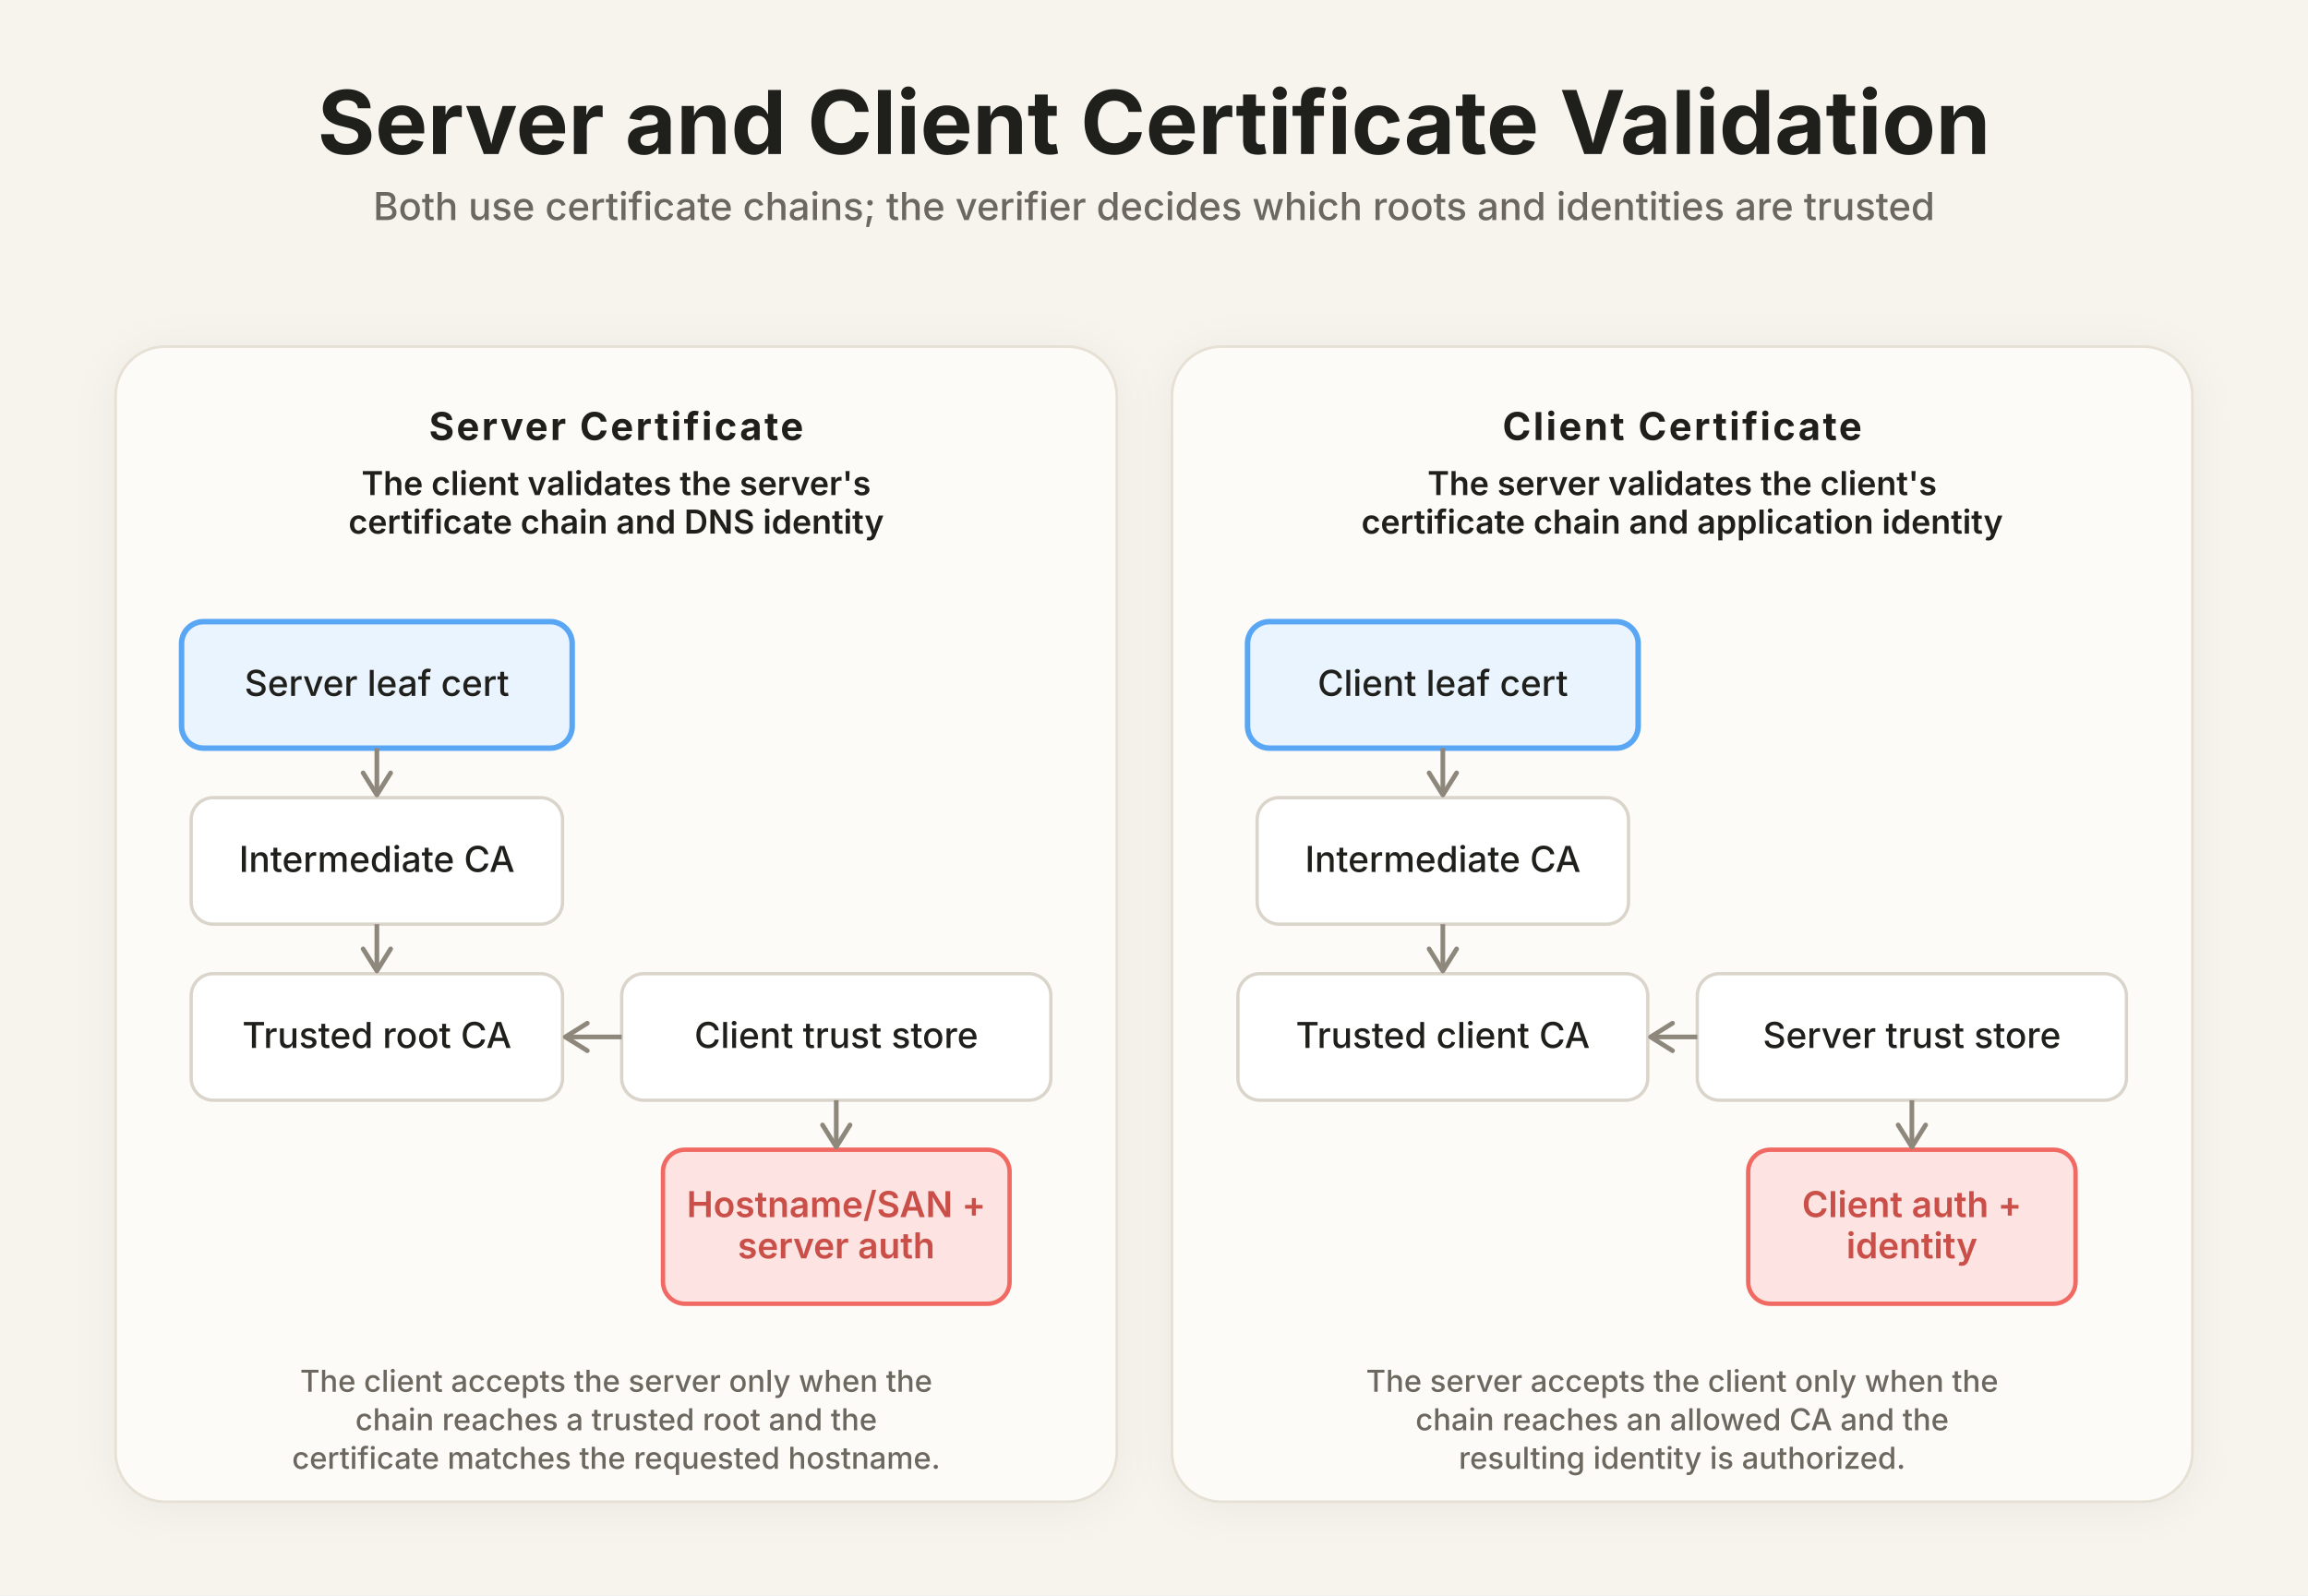
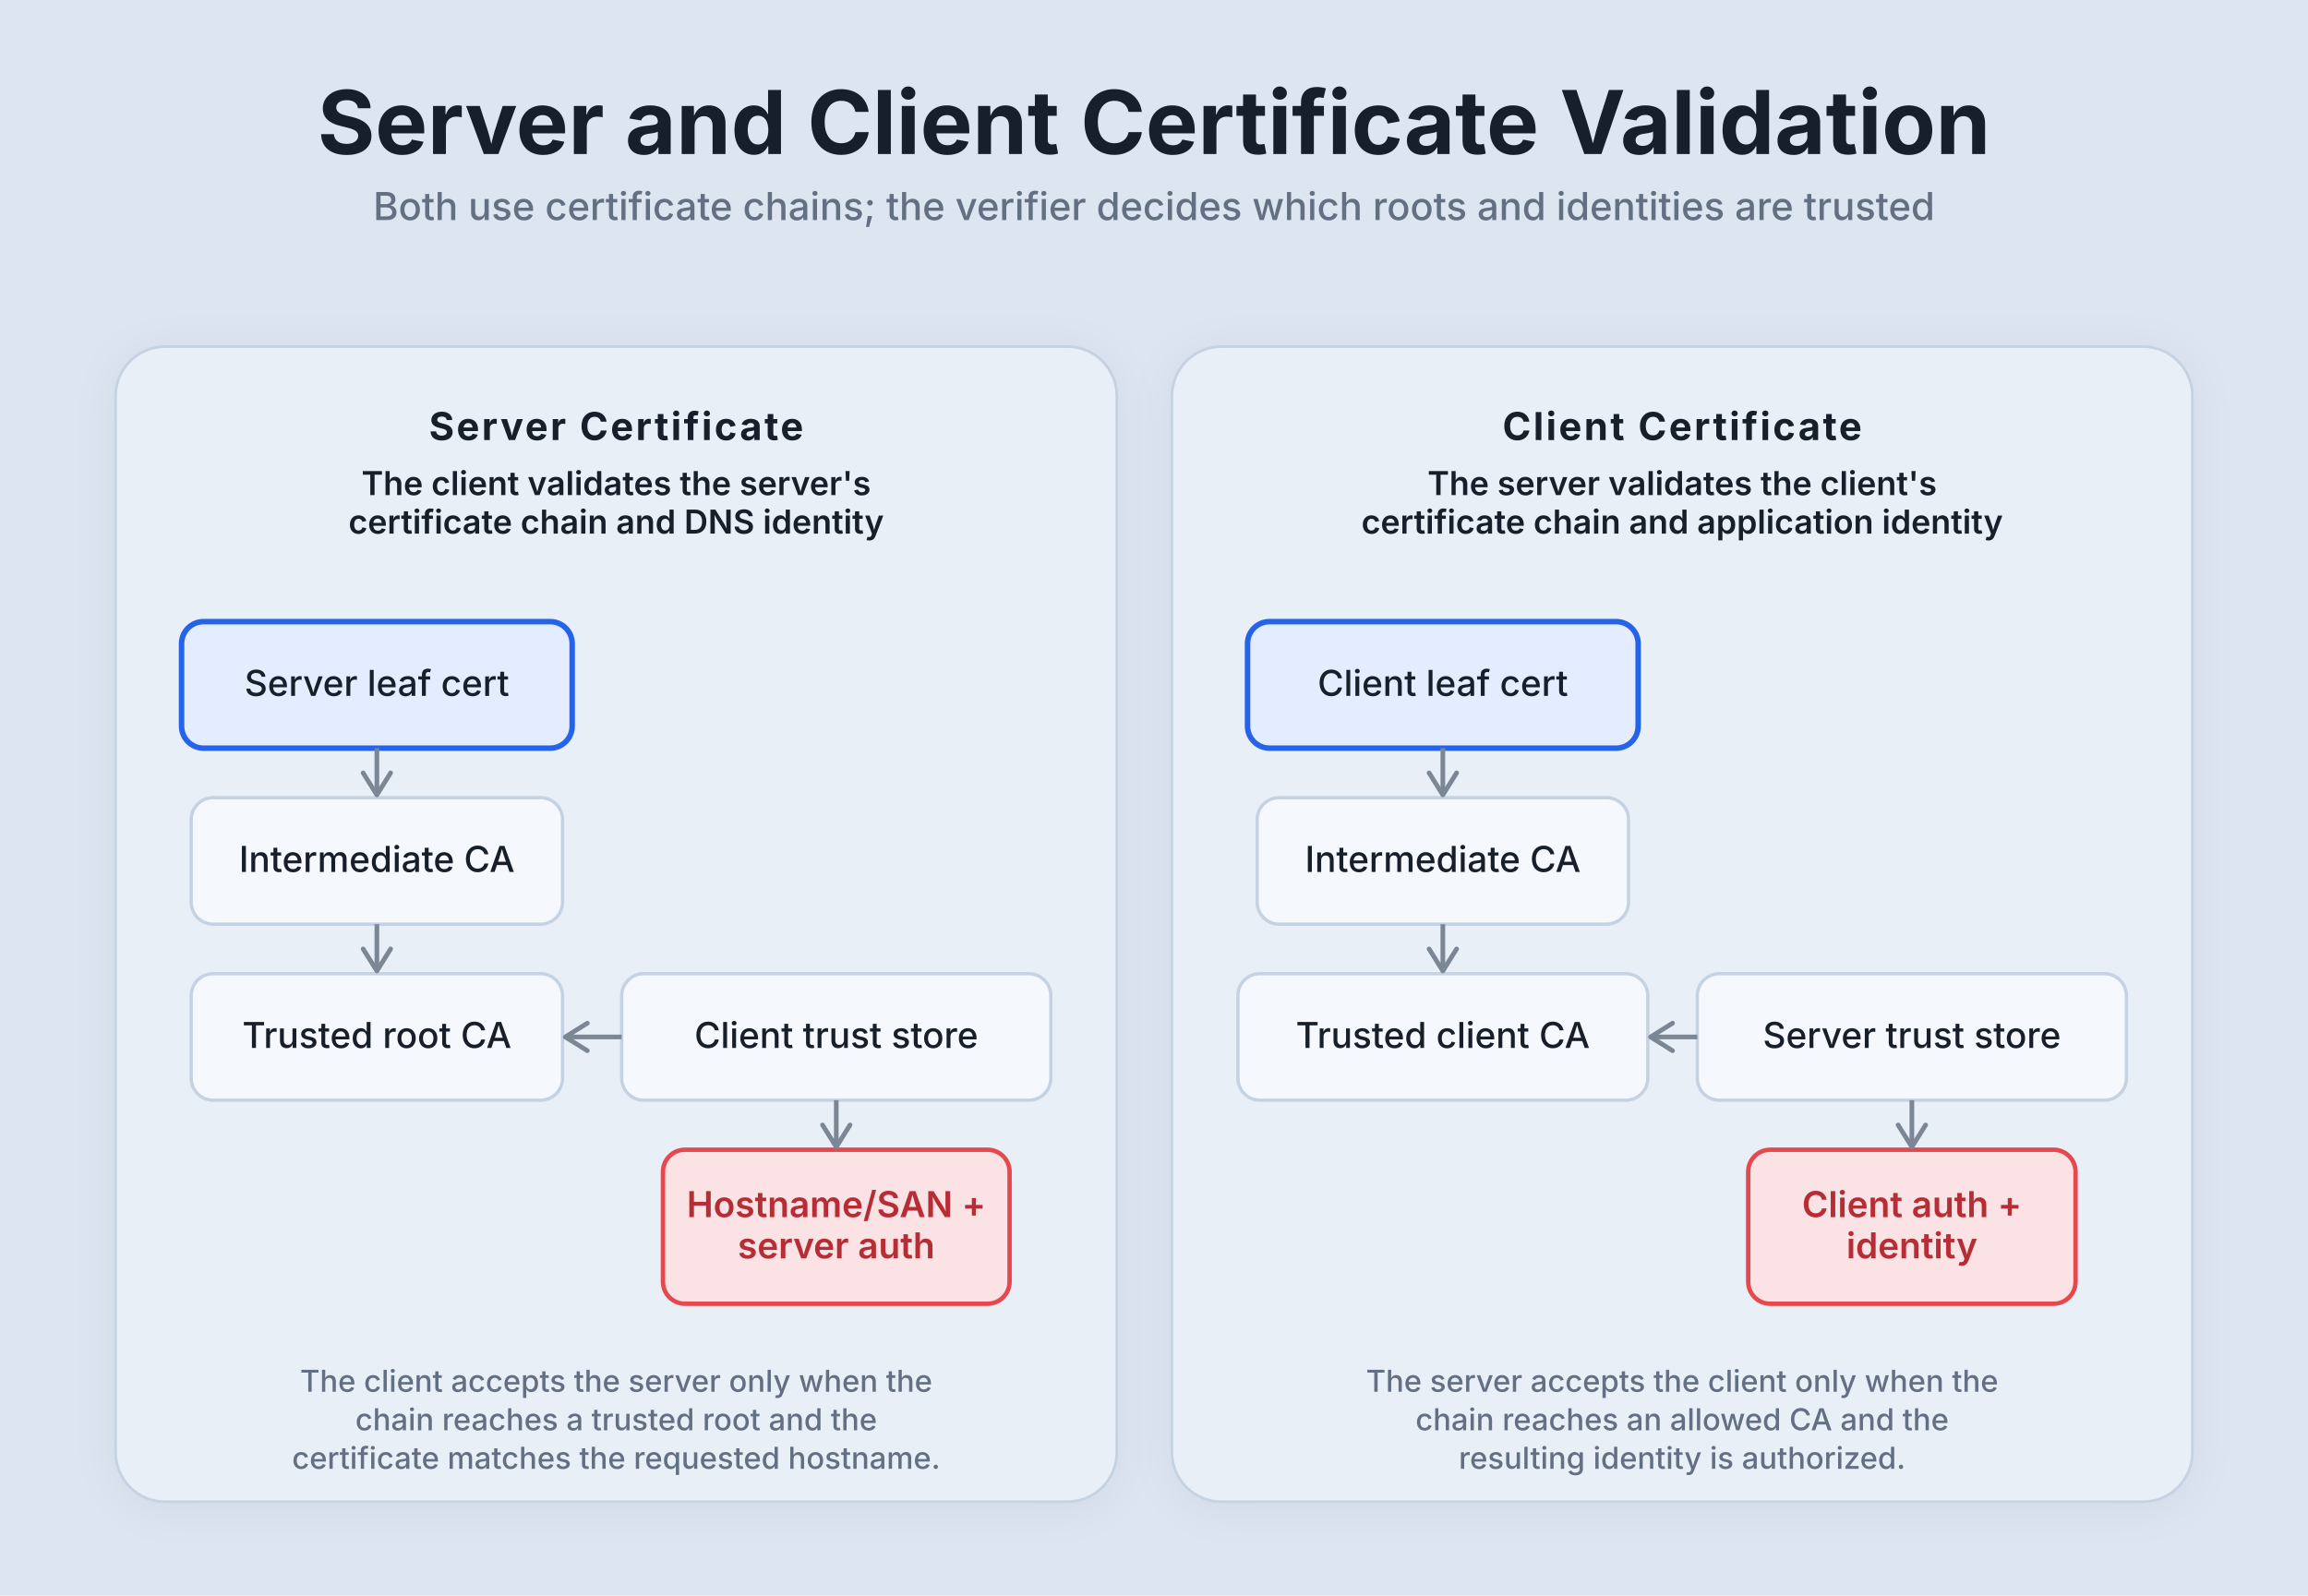
<svg xmlns="http://www.w3.org/2000/svg" width="839" height="580" viewBox="0 0 839 580" role="img" aria-label="Server and Client Certificate Validation">
  <defs>
    <filter id="panelShadow" x="-10%" y="-10%" width="120%" height="140%">
      <feDropShadow dx="0" dy="2" stdDeviation="8" flood-color="rgba(0,0,0,0.05)" />
    </filter>
-     <marker id="arrow" viewBox="0 0 11 12" markerWidth="11" markerHeight="12" refX="9.5" refY="6" orient="auto" markerUnits="userSpaceOnUse" overflow="visible">
-       <path d="M 1.5 1.0 L 9.5 6 L 1.5 11.0" fill="none" stroke="#8E877C" stroke-width="1.7" stroke-linecap="round" stroke-linejoin="round" />
+     <marker id="arrow-console-light" viewBox="0 0 11 12" markerWidth="11" markerHeight="12" refX="9.5" refY="6" orient="auto" markerUnits="userSpaceOnUse" overflow="visible">
+       <path d="M 1.5 1.0 L 9.5 6 L 1.5 11.0" fill="none" stroke="#7B8794" stroke-width="1.7" stroke-linecap="round" stroke-linejoin="round" />
    </marker>
  </defs>
-   <rect width="839" height="580" fill="#F7F4EE" />
-   <text x="419.5" y="56" text-anchor="middle" font-family="Inter, ui-sans-serif, system-ui, sans-serif" font-size="32" font-weight="700" fill="#1F1F1C">Server and Client Certificate Validation</text>
-   <text x="419.5" y="80" text-anchor="middle" font-family="Inter, ui-sans-serif, system-ui, sans-serif" font-size="14" font-weight="500" fill="#6D685F">Both use certificate chains; the verifier decides which roots and identities are trusted</text>
-   <rect x="42.0" y="126.0" width="364.0" height="420.0" rx="18" fill="#FCFBF8" stroke="#E6E0D5" filter="url(#panelShadow)" />
-   <text x="224.0" y="160.0" text-anchor="middle" font-family="Inter, ui-sans-serif, system-ui, sans-serif" font-size="14" font-weight="700" letter-spacing="0.06em" fill="#1F1F1C">Server Certificate</text>
-   <text x="224.0" y="180.0" text-anchor="middle" font-family="Inter, ui-sans-serif, system-ui, sans-serif" font-size="12" font-weight="600" fill="#1F1F1C">The client validates the server's</text>
-   <text x="224.0" y="194.0" text-anchor="middle" font-family="Inter, ui-sans-serif, system-ui, sans-serif" font-size="12" font-weight="600" fill="#1F1F1C">certificate chain and DNS identity</text>
-   <text x="224.0" y="506.0" text-anchor="middle" font-family="Inter, ui-sans-serif, system-ui, sans-serif" font-size="11" font-weight="500" fill="#6D685F">The client accepts the server only when the</text>
-   <text x="224.0" y="520.0" text-anchor="middle" font-family="Inter, ui-sans-serif, system-ui, sans-serif" font-size="11" font-weight="500" fill="#6D685F">chain reaches a trusted root and the</text>
-   <text x="224.0" y="534.0" text-anchor="middle" font-family="Inter, ui-sans-serif, system-ui, sans-serif" font-size="11" font-weight="500" fill="#6D685F">certificate matches the requested hostname.</text>
-   <rect x="426.0" y="126.0" width="371.0" height="420.0" rx="18" fill="#FCFBF8" stroke="#E6E0D5" filter="url(#panelShadow)" />
-   <text x="611.5" y="160.0" text-anchor="middle" font-family="Inter, ui-sans-serif, system-ui, sans-serif" font-size="14" font-weight="700" letter-spacing="0.06em" fill="#1F1F1C">Client Certificate</text>
-   <text x="611.5" y="180.0" text-anchor="middle" font-family="Inter, ui-sans-serif, system-ui, sans-serif" font-size="12" font-weight="600" fill="#1F1F1C">The server validates the client's</text>
-   <text x="611.5" y="194.0" text-anchor="middle" font-family="Inter, ui-sans-serif, system-ui, sans-serif" font-size="12" font-weight="600" fill="#1F1F1C">certificate chain and application identity</text>
-   <text x="611.5" y="506.0" text-anchor="middle" font-family="Inter, ui-sans-serif, system-ui, sans-serif" font-size="11" font-weight="500" fill="#6D685F">The server accepts the client only when the</text>
-   <text x="611.5" y="520.0" text-anchor="middle" font-family="Inter, ui-sans-serif, system-ui, sans-serif" font-size="11" font-weight="500" fill="#6D685F">chain reaches an allowed CA and the</text>
-   <text x="611.5" y="534.0" text-anchor="middle" font-family="Inter, ui-sans-serif, system-ui, sans-serif" font-size="11" font-weight="500" fill="#6D685F">resulting identity is authorized.</text>
-   <rect x="66.0" y="226.0" width="142.0" height="46.0" rx="8" fill="#EAF4FF" stroke="#58A6F4" stroke-width="2" />
-   <text x="137.0" y="253.0" text-anchor="middle" font-family="Inter, ui-sans-serif, system-ui, sans-serif" font-size="13" font-weight="500" fill="#1F1F1C">Server leaf cert</text>
-   <rect x="453.5" y="226.0" width="142.0" height="46.0" rx="8" fill="#EAF4FF" stroke="#58A6F4" stroke-width="2" />
-   <text x="524.5" y="253.0" text-anchor="middle" font-family="Inter, ui-sans-serif, system-ui, sans-serif" font-size="13" font-weight="500" fill="#1F1F1C">Client leaf cert</text>
-   <rect x="69.5" y="290.0" width="135.0" height="46.0" rx="8" fill="#FFFFFF" stroke="#DAD4CA" stroke-width="1.2" />
-   <text x="137.0" y="317.0" text-anchor="middle" font-family="Inter, ui-sans-serif, system-ui, sans-serif" font-size="13" font-weight="500" fill="#1F1F1C">Intermediate CA</text>
-   <rect x="457.0" y="290.0" width="135.0" height="46.0" rx="8" fill="#FFFFFF" stroke="#DAD4CA" stroke-width="1.2" />
-   <text x="524.5" y="317.0" text-anchor="middle" font-family="Inter, ui-sans-serif, system-ui, sans-serif" font-size="13" font-weight="500" fill="#1F1F1C">Intermediate CA</text>
-   <rect x="69.5" y="354.0" width="135.0" height="46.0" rx="8" fill="#FFFFFF" stroke="#DAD4CA" stroke-width="1.2" />
-   <text x="137.0" y="381.0" text-anchor="middle" font-family="Inter, ui-sans-serif, system-ui, sans-serif" font-size="13" font-weight="500" fill="#1F1F1C">Trusted root CA</text>
-   <rect x="226.0" y="354.0" width="156.0" height="46.0" rx="8" fill="#FFFFFF" stroke="#DAD4CA" stroke-width="1.2" />
-   <text x="304.0" y="381.0" text-anchor="middle" font-family="Inter, ui-sans-serif, system-ui, sans-serif" font-size="13" font-weight="500" fill="#1F1F1C">Client trust store</text>
-   <rect x="450.0" y="354.0" width="149.0" height="46.0" rx="8" fill="#FFFFFF" stroke="#DAD4CA" stroke-width="1.2" />
-   <text x="524.5" y="381.0" text-anchor="middle" font-family="Inter, ui-sans-serif, system-ui, sans-serif" font-size="13" font-weight="500" fill="#1F1F1C">Trusted client CA</text>
-   <rect x="617.0" y="354.0" width="156.0" height="46.0" rx="8" fill="#FFFFFF" stroke="#DAD4CA" stroke-width="1.2" />
-   <text x="695.0" y="381.0" text-anchor="middle" font-family="Inter, ui-sans-serif, system-ui, sans-serif" font-size="13" font-weight="500" fill="#1F1F1C">Server trust store</text>
-   <rect x="241.0" y="418.0" width="126.0" height="56.0" rx="8" fill="#FDE3E1" stroke="#F06A63" stroke-width="1.6" />
-   <text x="304.0" y="442.5" text-anchor="middle" font-family="Inter, ui-sans-serif, system-ui, sans-serif" font-size="13" font-weight="600" fill="#C94F48">Hostname/SAN +</text>
-   <text x="304.0" y="457.5" text-anchor="middle" font-family="Inter, ui-sans-serif, system-ui, sans-serif" font-size="13" font-weight="600" fill="#C94F48">server auth</text>
-   <rect x="635.5" y="418.0" width="119.0" height="56.0" rx="8" fill="#FDE3E1" stroke="#F06A63" stroke-width="1.6" />
-   <text x="695.0" y="442.5" text-anchor="middle" font-family="Inter, ui-sans-serif, system-ui, sans-serif" font-size="13" font-weight="600" fill="#C94F48">Client auth +</text>
-   <text x="695.0" y="457.5" text-anchor="middle" font-family="Inter, ui-sans-serif, system-ui, sans-serif" font-size="13" font-weight="600" fill="#C94F48">identity</text>
-   <path d="M 137.0 272.0 L 137.0 289.0" fill="none" stroke="#8E877C" stroke-width="1.7" marker-end="url(#arrow)" />
-   <path d="M 137.0 336.0 L 137.0 353.0" fill="none" stroke="#8E877C" stroke-width="1.7" marker-end="url(#arrow)" />
-   <path d="M 226.0 377.0 L 205.5 377.0" fill="none" stroke="#8E877C" stroke-width="1.7" marker-end="url(#arrow)" />
-   <path d="M 304.0 400.0 L 304.0 417.0" fill="none" stroke="#8E877C" stroke-width="1.7" marker-end="url(#arrow)" />
-   <path d="M 524.5 272.0 L 524.5 289.0" fill="none" stroke="#8E877C" stroke-width="1.7" marker-end="url(#arrow)" />
-   <path d="M 524.5 336.0 L 524.5 353.0" fill="none" stroke="#8E877C" stroke-width="1.7" marker-end="url(#arrow)" />
-   <path d="M 617.0 377.0 L 600.0 377.0" fill="none" stroke="#8E877C" stroke-width="1.7" marker-end="url(#arrow)" />
-   <path d="M 695.0 400.0 L 695.0 417.0" fill="none" stroke="#8E877C" stroke-width="1.7" marker-end="url(#arrow)" />
+   <rect width="839" height="580" fill="#DCE5F0" />
+   <text x="419.5" y="56" text-anchor="middle" font-family="Inter, ui-sans-serif, system-ui, sans-serif" font-size="32" font-weight="700" fill="#17202A">Server and Client Certificate Validation</text>
+   <text x="419.5" y="80" text-anchor="middle" font-family="Inter, ui-sans-serif, system-ui, sans-serif" font-size="14" font-weight="500" fill="#637083">Both use certificate chains; the verifier decides which roots and identities are trusted</text>
+   <rect x="42.0" y="126.0" width="364.0" height="420.0" rx="18" fill="#E9EFF7" stroke="#C5D2E2" filter="url(#panelShadow)" />
+   <text x="224.0" y="160.0" text-anchor="middle" font-family="Inter, ui-sans-serif, system-ui, sans-serif" font-size="14" font-weight="700" letter-spacing="0.06em" fill="#17202A">Server Certificate</text>
+   <text x="224.0" y="180.0" text-anchor="middle" font-family="Inter, ui-sans-serif, system-ui, sans-serif" font-size="12" font-weight="600" fill="#17202A">The client validates the server's</text>
+   <text x="224.0" y="194.0" text-anchor="middle" font-family="Inter, ui-sans-serif, system-ui, sans-serif" font-size="12" font-weight="600" fill="#17202A">certificate chain and DNS identity</text>
+   <text x="224.0" y="506.0" text-anchor="middle" font-family="Inter, ui-sans-serif, system-ui, sans-serif" font-size="11" font-weight="500" fill="#637083">The client accepts the server only when the</text>
+   <text x="224.0" y="520.0" text-anchor="middle" font-family="Inter, ui-sans-serif, system-ui, sans-serif" font-size="11" font-weight="500" fill="#637083">chain reaches a trusted root and the</text>
+   <text x="224.0" y="534.0" text-anchor="middle" font-family="Inter, ui-sans-serif, system-ui, sans-serif" font-size="11" font-weight="500" fill="#637083">certificate matches the requested hostname.</text>
+   <rect x="426.0" y="126.0" width="371.0" height="420.0" rx="18" fill="#E9EFF7" stroke="#C5D2E2" filter="url(#panelShadow)" />
+   <text x="611.5" y="160.0" text-anchor="middle" font-family="Inter, ui-sans-serif, system-ui, sans-serif" font-size="14" font-weight="700" letter-spacing="0.06em" fill="#17202A">Client Certificate</text>
+   <text x="611.5" y="180.0" text-anchor="middle" font-family="Inter, ui-sans-serif, system-ui, sans-serif" font-size="12" font-weight="600" fill="#17202A">The server validates the client's</text>
+   <text x="611.5" y="194.0" text-anchor="middle" font-family="Inter, ui-sans-serif, system-ui, sans-serif" font-size="12" font-weight="600" fill="#17202A">certificate chain and application identity</text>
+   <text x="611.5" y="506.0" text-anchor="middle" font-family="Inter, ui-sans-serif, system-ui, sans-serif" font-size="11" font-weight="500" fill="#637083">The server accepts the client only when the</text>
+   <text x="611.5" y="520.0" text-anchor="middle" font-family="Inter, ui-sans-serif, system-ui, sans-serif" font-size="11" font-weight="500" fill="#637083">chain reaches an allowed CA and the</text>
+   <text x="611.5" y="534.0" text-anchor="middle" font-family="Inter, ui-sans-serif, system-ui, sans-serif" font-size="11" font-weight="500" fill="#637083">resulting identity is authorized.</text>
+   <rect x="66.0" y="226.0" width="142.0" height="46.0" rx="8" fill="#E4EDFF" stroke="#2563EB" stroke-width="2" />
+   <text x="137.0" y="253.0" text-anchor="middle" font-family="Inter, ui-sans-serif, system-ui, sans-serif" font-size="13" font-weight="500" fill="#17202A">Server leaf cert</text>
+   <rect x="453.5" y="226.0" width="142.0" height="46.0" rx="8" fill="#E4EDFF" stroke="#2563EB" stroke-width="2" />
+   <text x="524.5" y="253.0" text-anchor="middle" font-family="Inter, ui-sans-serif, system-ui, sans-serif" font-size="13" font-weight="500" fill="#17202A">Client leaf cert</text>
+   <rect x="69.5" y="290.0" width="135.0" height="46.0" rx="8" fill="#F5F8FC" stroke="#C5D2E2" stroke-width="1.2" />
+   <text x="137.0" y="317.0" text-anchor="middle" font-family="Inter, ui-sans-serif, system-ui, sans-serif" font-size="13" font-weight="500" fill="#17202A">Intermediate CA</text>
+   <rect x="457.0" y="290.0" width="135.0" height="46.0" rx="8" fill="#F5F8FC" stroke="#C5D2E2" stroke-width="1.2" />
+   <text x="524.5" y="317.0" text-anchor="middle" font-family="Inter, ui-sans-serif, system-ui, sans-serif" font-size="13" font-weight="500" fill="#17202A">Intermediate CA</text>
+   <rect x="69.5" y="354.0" width="135.0" height="46.0" rx="8" fill="#F5F8FC" stroke="#C5D2E2" stroke-width="1.2" />
+   <text x="137.0" y="381.0" text-anchor="middle" font-family="Inter, ui-sans-serif, system-ui, sans-serif" font-size="13" font-weight="500" fill="#17202A">Trusted root CA</text>
+   <rect x="226.0" y="354.0" width="156.0" height="46.0" rx="8" fill="#F5F8FC" stroke="#C5D2E2" stroke-width="1.2" />
+   <text x="304.0" y="381.0" text-anchor="middle" font-family="Inter, ui-sans-serif, system-ui, sans-serif" font-size="13" font-weight="500" fill="#17202A">Client trust store</text>
+   <rect x="450.0" y="354.0" width="149.0" height="46.0" rx="8" fill="#F5F8FC" stroke="#C5D2E2" stroke-width="1.2" />
+   <text x="524.5" y="381.0" text-anchor="middle" font-family="Inter, ui-sans-serif, system-ui, sans-serif" font-size="13" font-weight="500" fill="#17202A">Trusted client CA</text>
+   <rect x="617.0" y="354.0" width="156.0" height="46.0" rx="8" fill="#F5F8FC" stroke="#C5D2E2" stroke-width="1.2" />
+   <text x="695.0" y="381.0" text-anchor="middle" font-family="Inter, ui-sans-serif, system-ui, sans-serif" font-size="13" font-weight="500" fill="#17202A">Server trust store</text>
+   <rect x="241.0" y="418.0" width="126.0" height="56.0" rx="8" fill="#FBE3E5" stroke="#E5484D" stroke-width="1.6" />
+   <text x="304.0" y="442.5" text-anchor="middle" font-family="Inter, ui-sans-serif, system-ui, sans-serif" font-size="13" font-weight="600" fill="#B72D35">Hostname/SAN +</text>
+   <text x="304.0" y="457.5" text-anchor="middle" font-family="Inter, ui-sans-serif, system-ui, sans-serif" font-size="13" font-weight="600" fill="#B72D35">server auth</text>
+   <rect x="635.5" y="418.0" width="119.0" height="56.0" rx="8" fill="#FBE3E5" stroke="#E5484D" stroke-width="1.6" />
+   <text x="695.0" y="442.5" text-anchor="middle" font-family="Inter, ui-sans-serif, system-ui, sans-serif" font-size="13" font-weight="600" fill="#B72D35">Client auth +</text>
+   <text x="695.0" y="457.5" text-anchor="middle" font-family="Inter, ui-sans-serif, system-ui, sans-serif" font-size="13" font-weight="600" fill="#B72D35">identity</text>
+   <path d="M 137.0 272.0 L 137.0 289.0" fill="none" stroke="#7B8794" stroke-width="1.7" marker-end="url(#arrow-console-light)" />
+   <path d="M 137.0 336.0 L 137.0 353.0" fill="none" stroke="#7B8794" stroke-width="1.7" marker-end="url(#arrow-console-light)" />
+   <path d="M 226.0 377.0 L 205.5 377.0" fill="none" stroke="#7B8794" stroke-width="1.7" marker-end="url(#arrow-console-light)" />
+   <path d="M 304.0 400.0 L 304.0 417.0" fill="none" stroke="#7B8794" stroke-width="1.7" marker-end="url(#arrow-console-light)" />
+   <path d="M 524.5 272.0 L 524.5 289.0" fill="none" stroke="#7B8794" stroke-width="1.7" marker-end="url(#arrow-console-light)" />
+   <path d="M 524.5 336.0 L 524.5 353.0" fill="none" stroke="#7B8794" stroke-width="1.7" marker-end="url(#arrow-console-light)" />
+   <path d="M 617.0 377.0 L 600.0 377.0" fill="none" stroke="#7B8794" stroke-width="1.7" marker-end="url(#arrow-console-light)" />
+   <path d="M 695.0 400.0 L 695.0 417.0" fill="none" stroke="#7B8794" stroke-width="1.7" marker-end="url(#arrow-console-light)" />
</svg>
